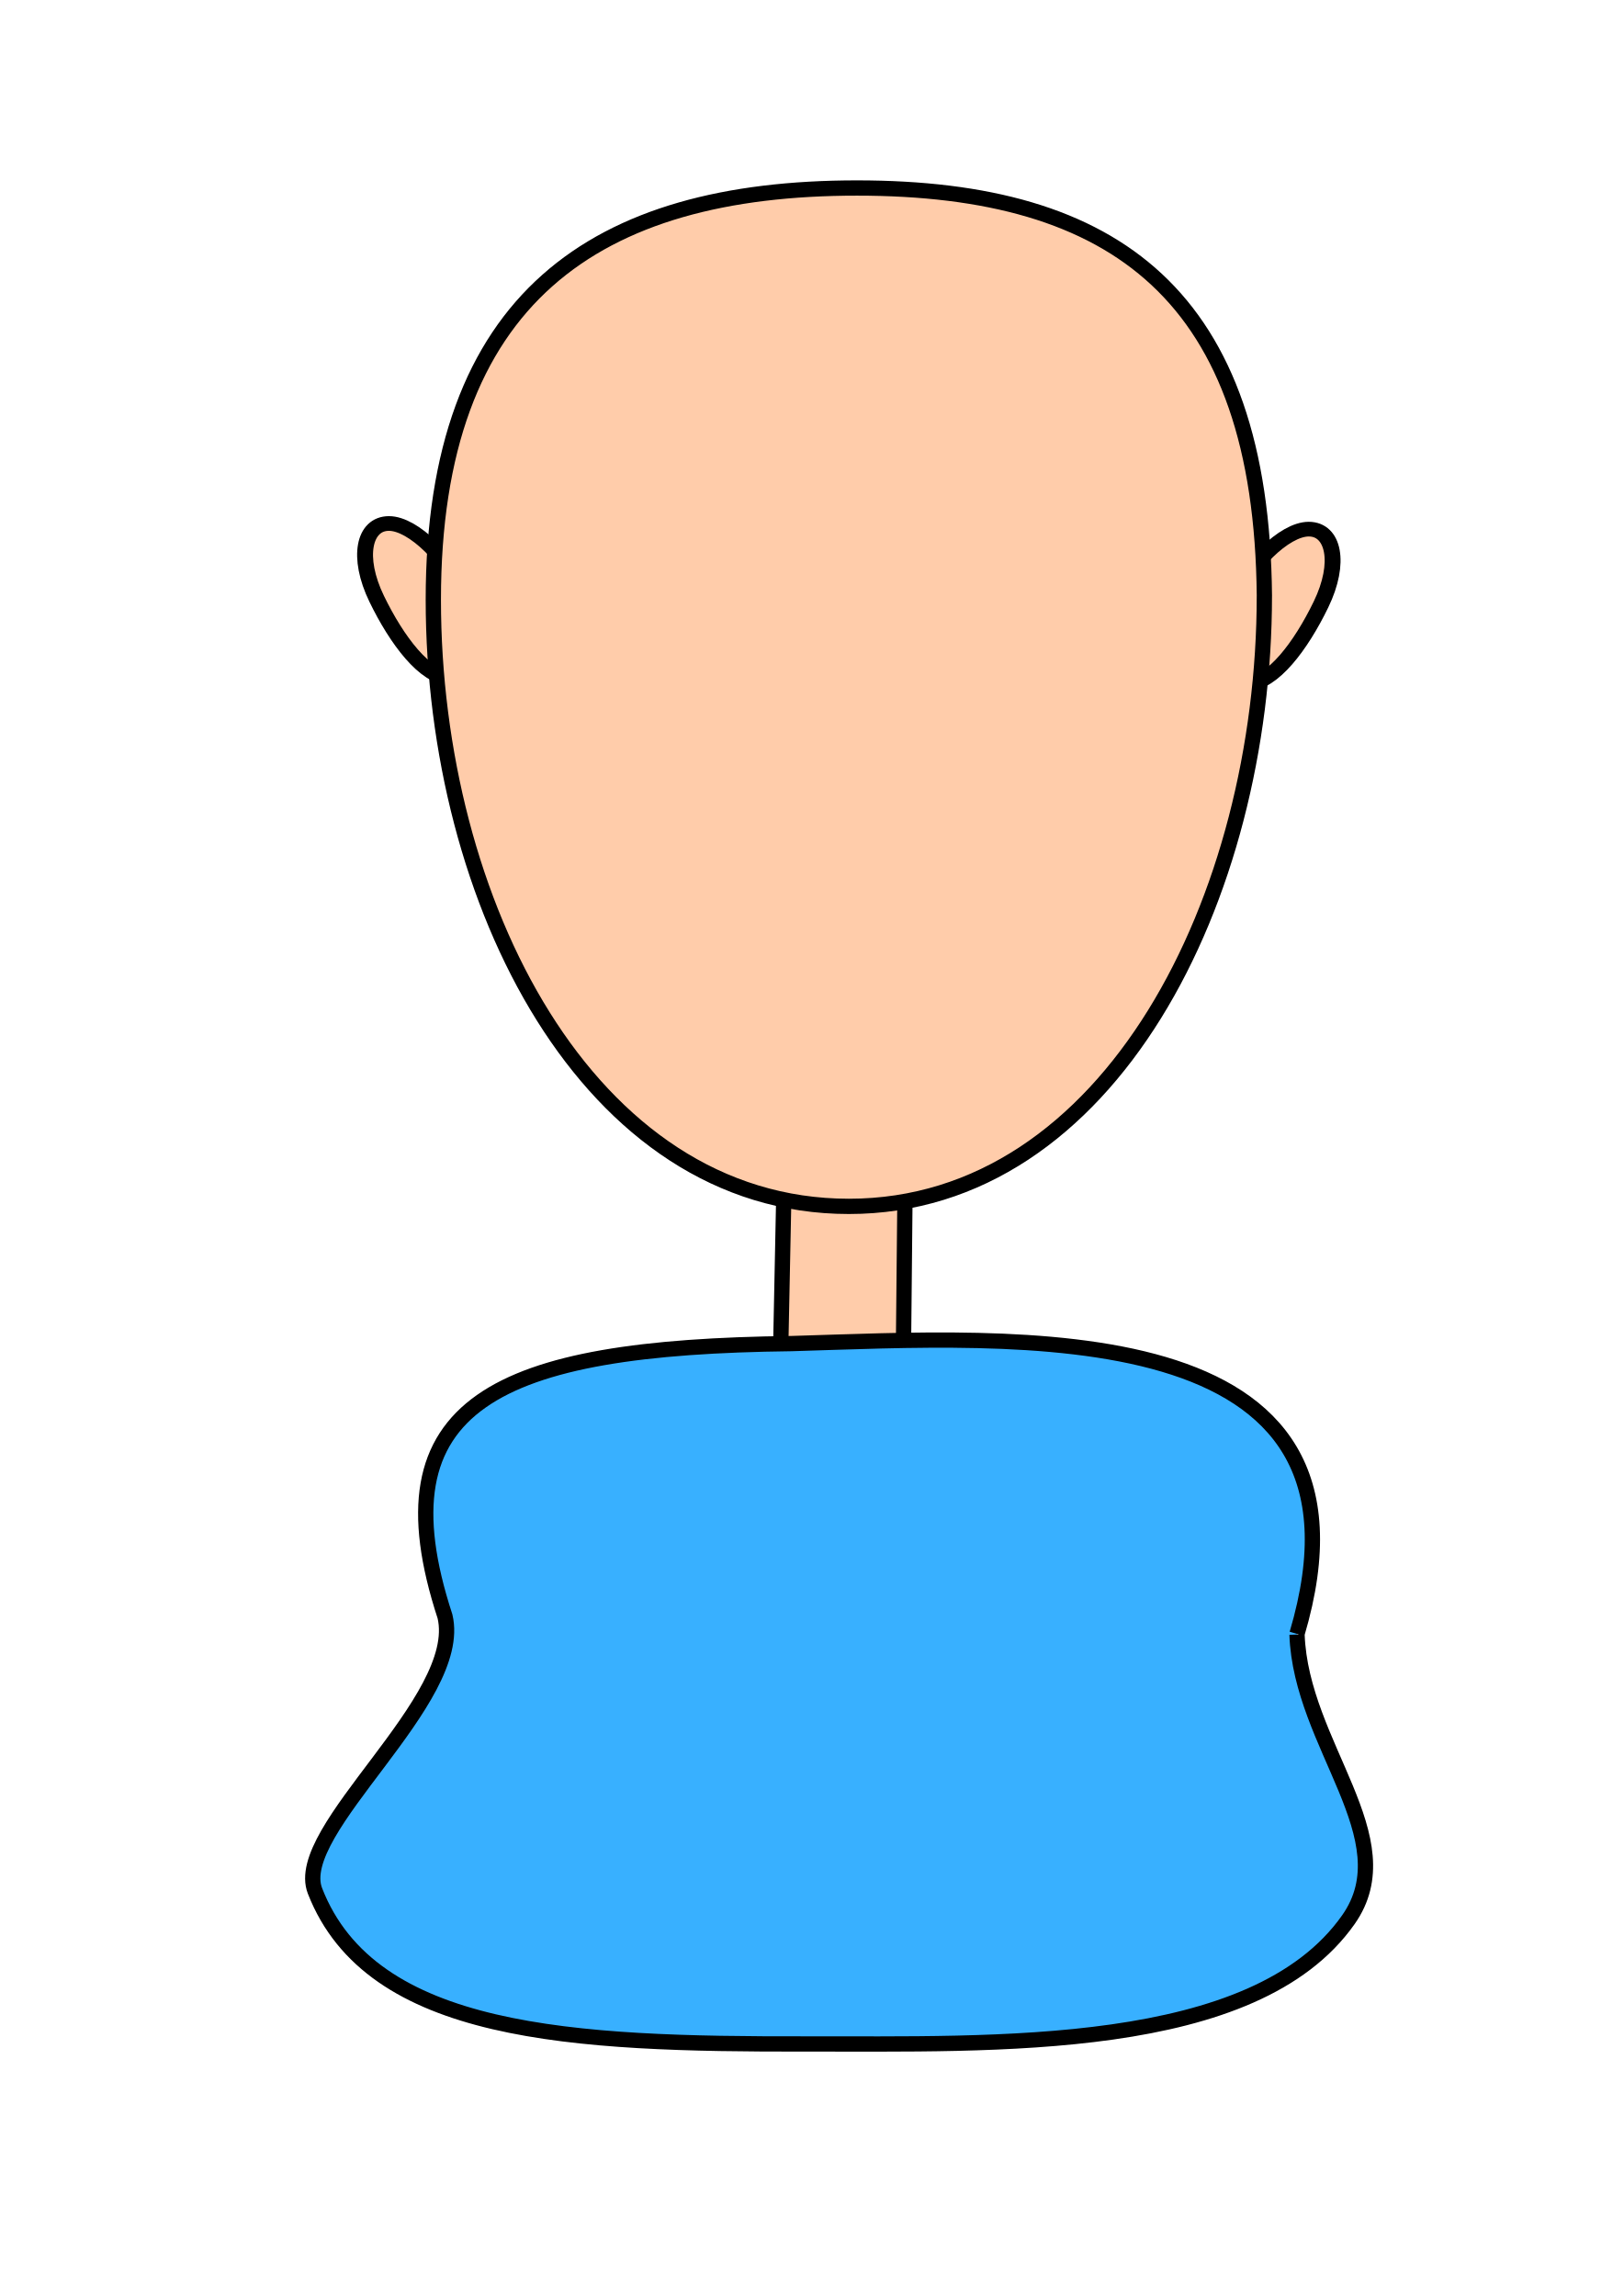
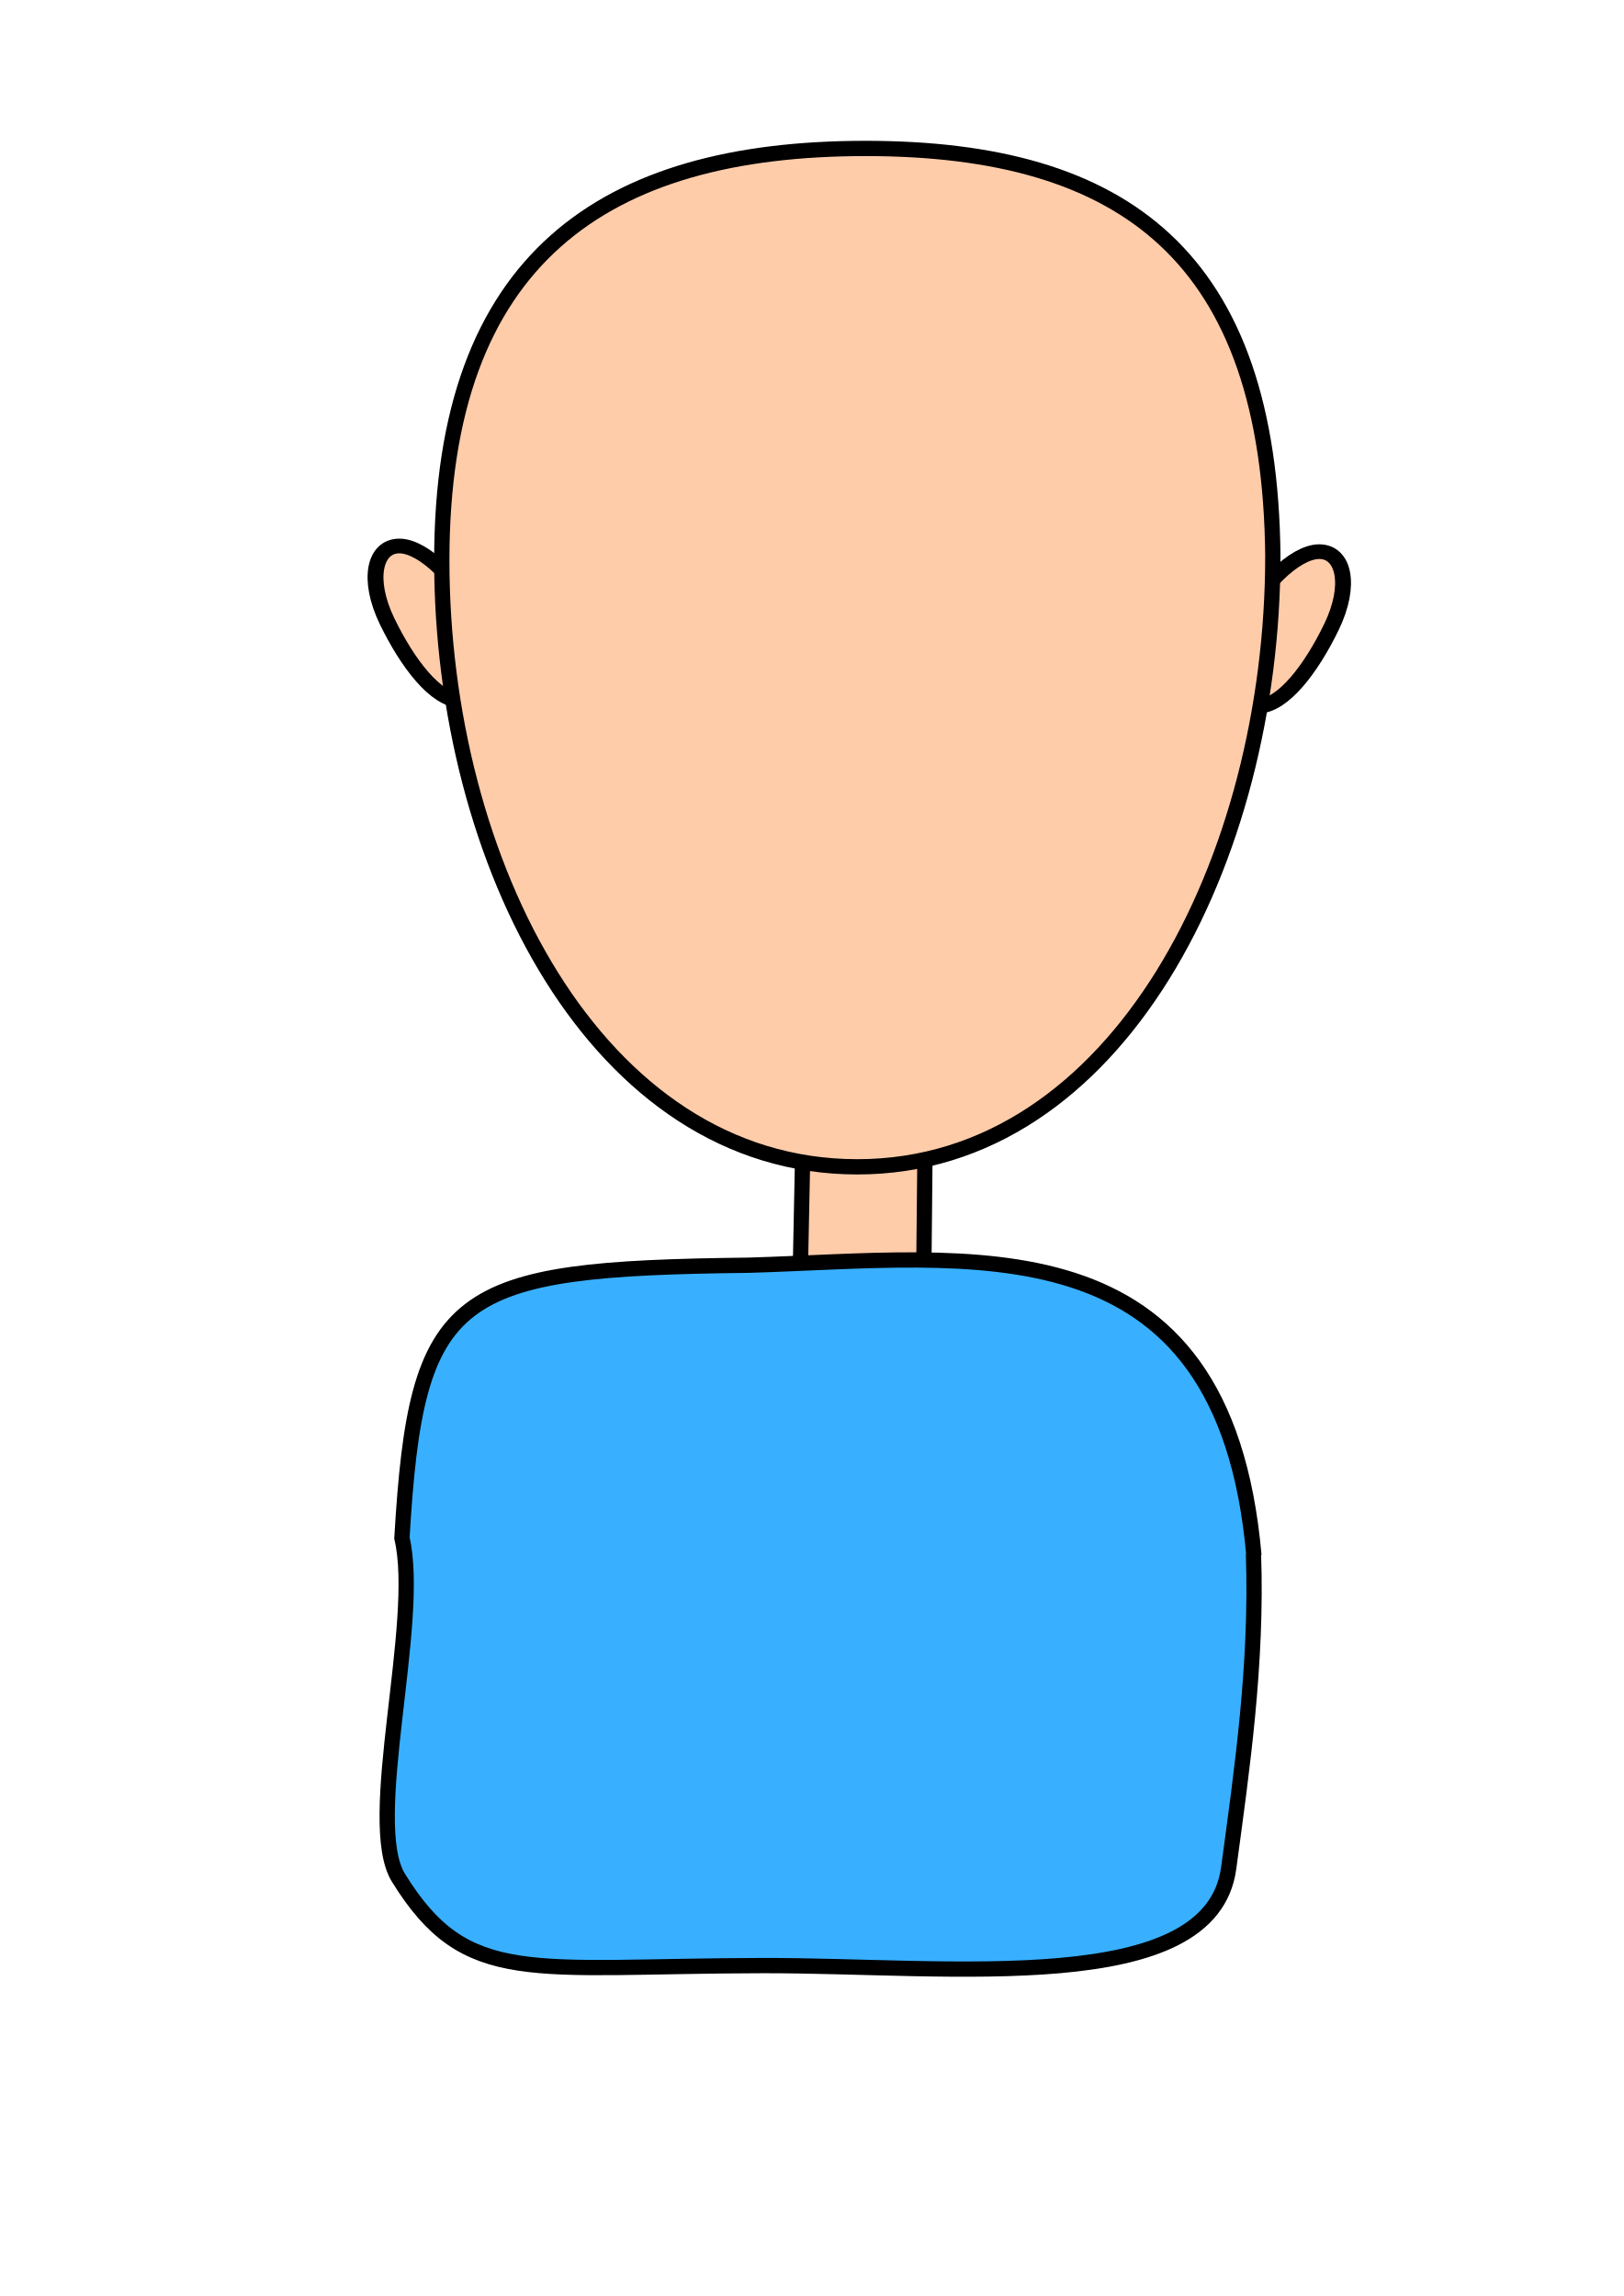
<svg xmlns="http://www.w3.org/2000/svg" width="744.094" height="1052.362" id="svg2" version="1.1">
  <defs id="defs4" />
-   <g id="layer8" style="display:inline">
-     <g id="g6733" transform="matrix(1.307118,0,0,1.208984,-309.3755,-87.18534)" style="stroke:#000000;stroke-width:5.568;stroke-miterlimit:4;stroke-opacity:1;stroke-dasharray:none">
+   <g id="layer2" style="display:none" />
+   <g id="layer5">
+     <g id="g6733" transform="matrix(1.307118,0,0,1.208984,-304.5893,-76.86917)" style="stroke:#000000;stroke-width:5.568;stroke-miterlimit:4;stroke-opacity:1;stroke-dasharray:none;display:inline">
      <path id="path3037-4-1" d="m 668.388,301.291 c 0,17.358 -2.964,30 5.714,30 8.679,0 18.612,-14.162 25.714,-30 7.143,-15.929 4.393,-28.571 -4.286,-28.571 -8.613,0 -21.335,13.866 -27.142,28.234" style="fill:#ffccaa;fill-opacity:1;fill-rule:evenodd;stroke:#000000;stroke-width:5.568;stroke-miterlimit:4;stroke-opacity:1;stroke-dasharray:none;display:inline" />
      <path id="path3037-5" d="m 400.183,299.148 c 0,17.358 2.964,30 -5.714,30 -8.679,0 -18.612,-14.162 -25.714,-30 -7.143,-15.929 -4.393,-28.571 4.286,-28.571 8.613,0 21.335,13.866 27.142,28.234" style="fill:#ffccaa;fill-opacity:1;fill-rule:evenodd;stroke:#000000;stroke-width:5.568;stroke-miterlimit:4;stroke-opacity:1;stroke-dasharray:none;display:inline" />
    </g>
+     <path style="fill:#ffccaa;fill-opacity:1;fill-rule:evenodd;stroke:#000000;stroke-width:7;stroke-miterlimit:4;stroke-opacity:1;stroke-dasharray:none;display:inline" d="m 390.43,452.183 c -23.276,0 -20.82,-9.456 -21.258,12.068 l -2.474,121.411 c -0.057,2.782 3.99,4.472 5.433,5.025 1.443,0.553 53.592,-1.819 53.592,-1.819 0,0 -2.452,2.195 -2.451,2.067 l 1.214,-123.014 c 0.212,-21.528 2.292,-15.738 -20.984,-15.738 z" id="rect3058" />
+     <path style="fill:#38b0ff;fill-opacity:1;fill-rule:evenodd;stroke:#000000;stroke-width:7;stroke-miterlimit:4;stroke-opacity:1;stroke-dasharray:none;display:inline" d="m 574.425,712.12 c 1.766,50.803 -5.256,98.909 -11.353,144.11 -8.055,59.716 -127.147,44.532 -213.575,44.688 -106.756,0.193 -135.827,10.107 -166.921,-40.272 -15.792,-25.587 10.705,-117.155 1.617,-155.689 6.603,-113.692 23.569,-123.453 158.792,-125.047 101.868,-2.954 217.917,-23.06 231.65,133.064" id="path3464" />
+     <path style="fill:#ffccaa;fill-opacity:1;fill-rule:evenodd;stroke:#000000;stroke-width:7;stroke-miterlimit:4;stroke-opacity:1;stroke-dasharray:none;marker-start:none;display:inline" d="m 583.302,254.931 c 0,138.46 -70.82,279.877 -190.421,279.877 -119.601,0 -190.421,-139.594 -190.421,-278.054 0,-138.46 74.553,-188.712 194.154,-188.712 118.694,0 185.422,49.548 186.697,186.95" id="path3034" />
  </g>
-   <g id="layer1" style="display:inline">
-     <path style="fill:#ffccaa;fill-opacity:1;fill-rule:evenodd;stroke:#000000;stroke-width:7;stroke-opacity:1;stroke-miterlimit:4;stroke-dasharray:none" d="m 380.795,519.138 c -23.276,0 -20.82,-9.456 -21.258,12.068 l -2.474,121.411 c -0.057,2.782 3.99,4.472 5.433,5.025 1.443,0.553 53.592,-1.819 53.592,-1.819 0,0 -2.452,2.195 -2.451,2.067 l 1.214,-123.014 c 0.212,-21.528 2.292,-15.738 -20.984,-15.738 z" id="rect3058" />
-     <path style="fill:#ffccaa;fill-opacity:1;fill-rule:evenodd;stroke:#000000;stroke-width:7;stroke-miterlimit:4;stroke-opacity:1;stroke-dasharray:none;marker-start:none" d="m 579.42,273.059 c 0,138.46 -70.82,279.877 -190.421,279.877 -119.601,0 -190.421,-139.594 -190.421,-278.054 0,-138.46 74.553,-188.712 194.154,-188.712 118.694,0 185.422,49.548 186.697,186.95" id="path3034" />
-   </g>
-   <g id="layer10" style="display:inline" />
-   <g id="layer3" style="display:inline" />
-   <g id="layer9" style="display:inline" />
-   <g id="layer2" style="display:inline">
-     <path style="fill:#38b0ff;fill-opacity:1;fill-rule:evenodd;stroke:#000000;stroke-width:7;stroke-miterlimit:4;stroke-opacity:1;stroke-dasharray:none" d="m 594.386,749.184 c 1.766,50.803 49.771,93.349 23.553,130.671 -43.183,61.472 -162.275,56.827 -248.703,56.983 -106.756,0.193 -199.057,-3.945 -224.882,-70.131 -10.929,-28.011 68.666,-87.296 59.578,-125.831 -32.038,-97.885 23.569,-123.453 158.792,-125.047 101.868,-2.954 275.879,-16.034 231.65,133.064" id="path3464" />
-   </g>
-   <g id="layer4" style="display:inline" />
+   <g id="layer8" style="display:none" />
+   <g id="layer1" style="display:none" />
+   <g id="layer10" style="display:none" />
+   <g id="layer3" style="display:none" />
+   <g id="layer9" style="display:none" />
+   <g id="layer4" style="display:none" />
</svg>
